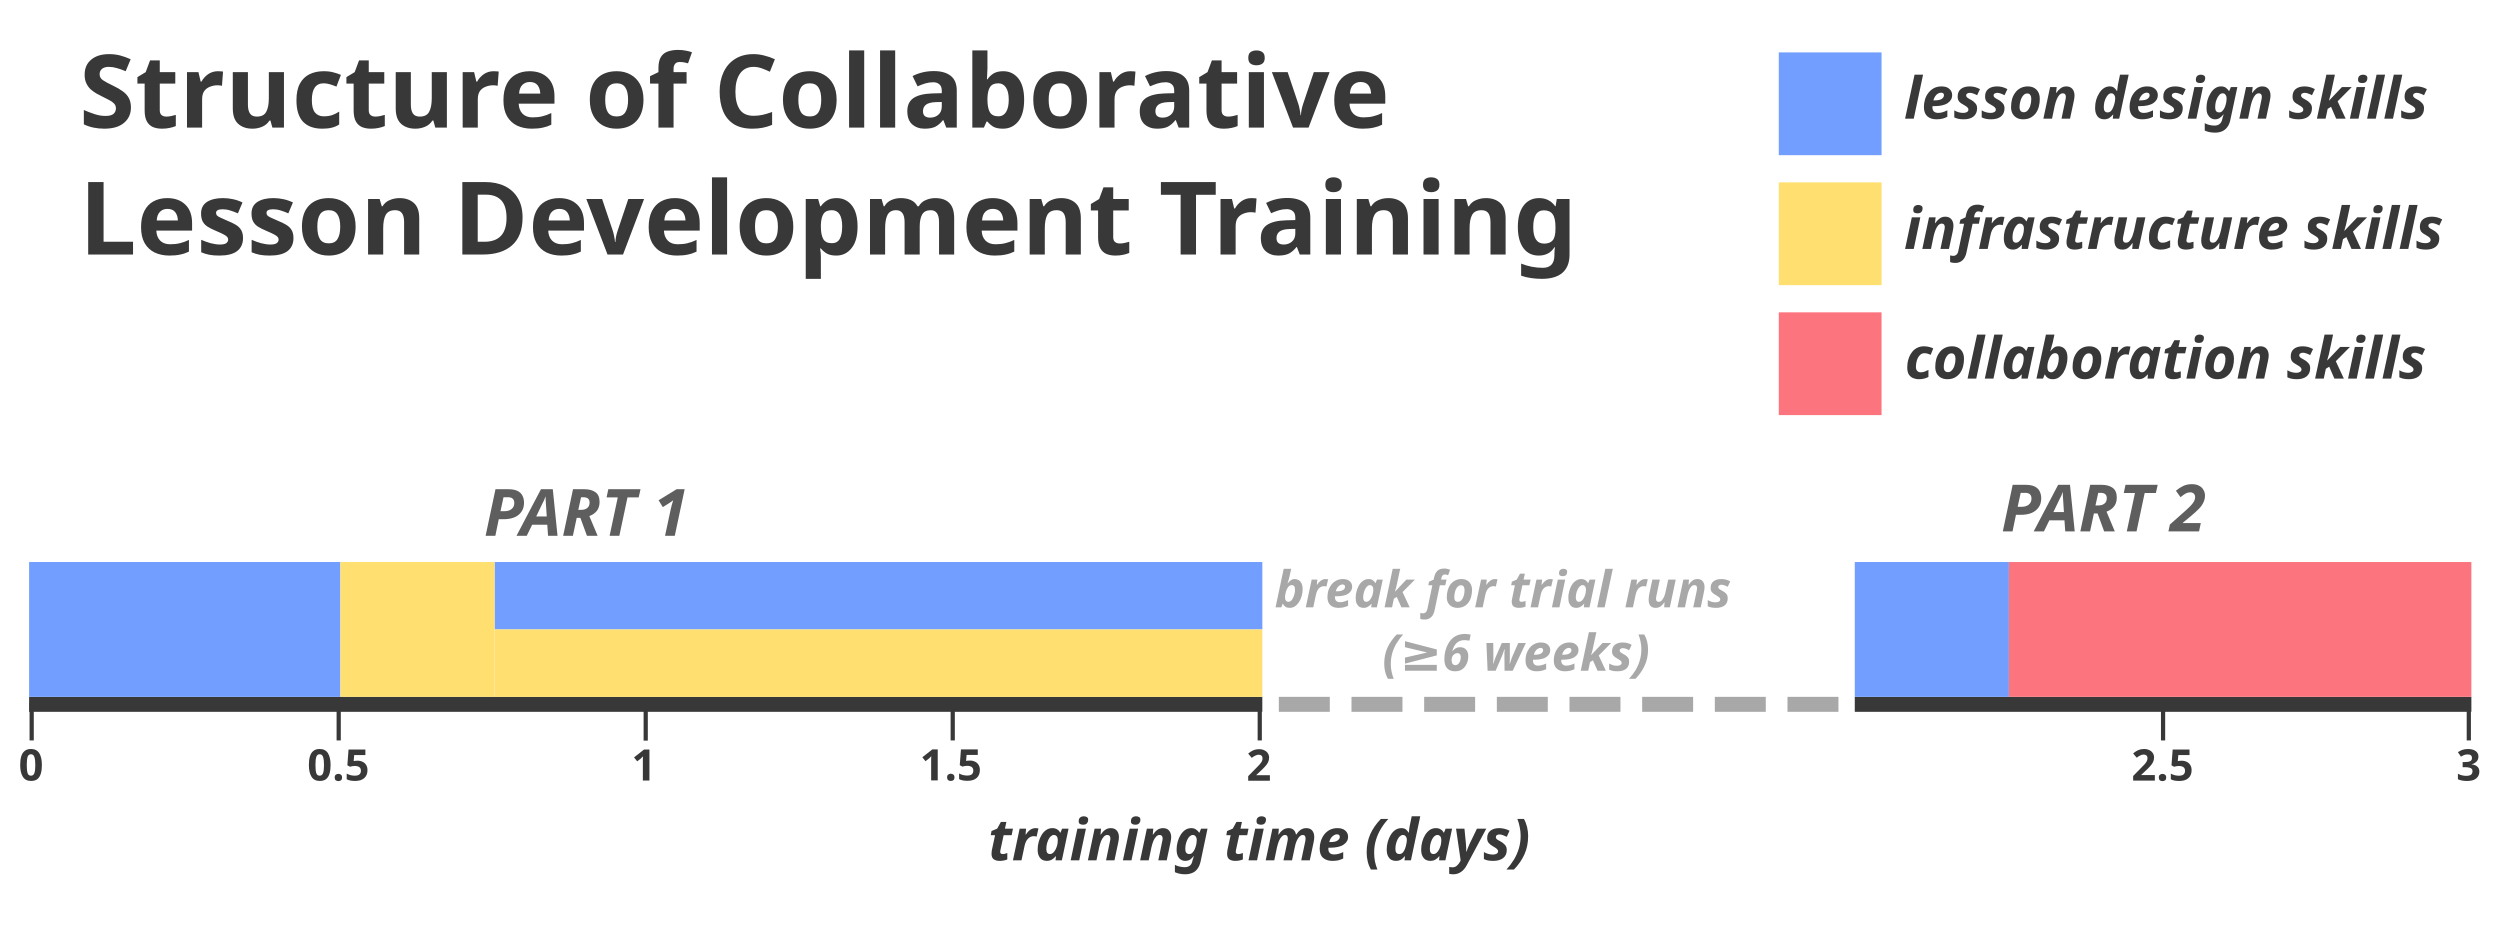
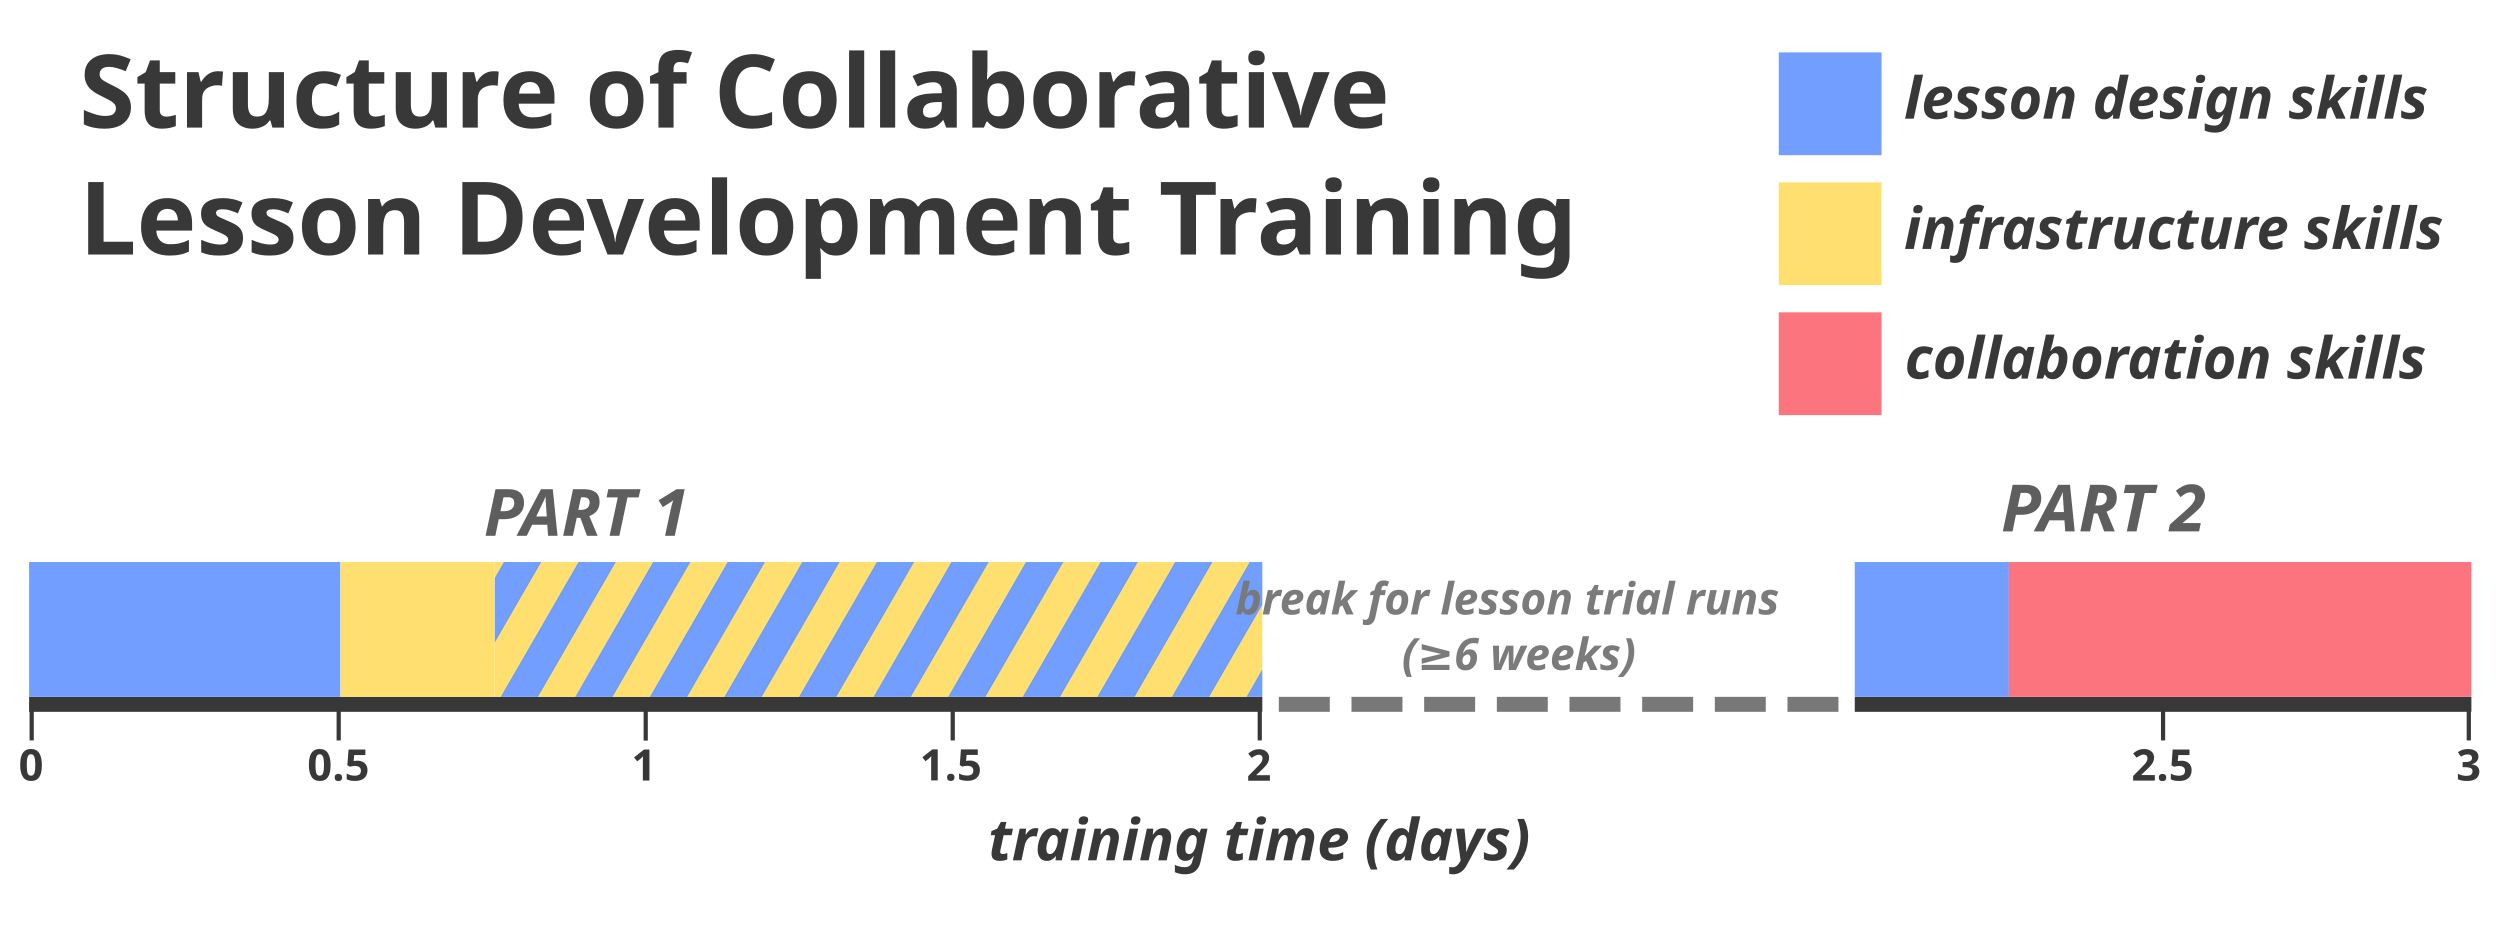
<svg xmlns="http://www.w3.org/2000/svg" xmlns:xlink="http://www.w3.org/1999/xlink" width="297mm" height="110mm" viewBox="0 0 297 110" version="1.1" id="svg8">
  <defs id="defs2">
+     <pattern xlink:href="#pattern2979" id="pattern2985" patternTransform="matrix(0.07200287,0.04157074,-0.03490127,0.06045078,275.6377,479.7407)" />
    <linearGradient id="linearGradient1054-7">
      <stop style="stop-color:#ff4955;stop-opacity:1;" offset="0" id="stop1050" />
      <stop style="stop-color:#ff4955;stop-opacity:0;" offset="1" id="stop1052" />
    </linearGradient>
    <linearGradient xlink:href="#linearGradient1054-7" id="linearGradient1056" x1="237.259" y1="98.393" x2="237.259" y2="81.555" gradientUnits="userSpaceOnUse" gradientTransform="translate(1.8029174e-4)" />
+     <pattern patternUnits="userSpaceOnUse" width="75.591" height="215.098" patternTransform="translate(265.5361,457.9588)" id="pattern2979">
+       <rect style="fill:#719eff;fill-opacity:1;stroke:none;stroke-width:3.78;stroke-linejoin:round;stroke-miterlimit:4;stroke-dasharray:none;stroke-opacity:0" id="rect915-7" width="37.795" height="215.098" x="0" y="0" />
+       <rect style="fill:#ffdf70;fill-opacity:1;stroke:none;stroke-width:3.78;stroke-linejoin:round" id="rect915-84-6" width="37.795" height="215.098" x="37.795" y="0" />
+     </pattern>
  </defs>
  <g id="layer1">
    <g id="g1779" transform="translate(0.7109547,4.702018)">
      <rect style="fill:#383838;fill-opacity:1;stroke:none;stroke-width:1;stroke-linejoin:round" id="rect833" width="146.505" height="1.779" x="2.747" y="78.084" />
      <rect style="fill:#383838;fill-opacity:1;stroke:none;stroke-width:1;stroke-linejoin:round" id="rect833-0" width="73.253" height="1.779" x="219.636" y="78.084" />
-       <rect style="fill:#a8a8a8;fill-opacity:1;stroke:none;stroke-width:1;stroke-linejoin:round;stroke-miterlimit:4;stroke-dasharray:none" id="rect833-0-5" width="6.054" height="1.779" x="177.113" y="78.084" />
-       <rect style="fill:#a8a8a8;fill-opacity:1;stroke:none;stroke-width:1;stroke-linejoin:round;stroke-miterlimit:4;stroke-dasharray:none" id="rect833-0-5-4" width="6.054" height="1.779" x="194.378" y="78.084" />
-       <rect style="fill:#a8a8a8;fill-opacity:1;stroke:none;stroke-width:1;stroke-linejoin:round;stroke-miterlimit:4;stroke-dasharray:none" id="rect833-0-5-1" width="6.054" height="1.779" x="203.01" y="78.084" />
-       <rect style="fill:#a8a8a8;fill-opacity:1;stroke:none;stroke-width:1;stroke-linejoin:round;stroke-miterlimit:4;stroke-dasharray:none" id="rect833-0-5-7" width="6.054" height="1.779" x="211.643" y="78.084" />
+       <rect style="fill:#787878;fill-opacity:1;stroke:none;stroke-width:1;stroke-linejoin:round;stroke-miterlimit:4;stroke-dasharray:none" id="rect833-0-5" width="6.054" height="1.779" x="177.113" y="78.084" />
+       <rect style="fill:#787878;fill-opacity:1;stroke:none;stroke-width:1;stroke-linejoin:round;stroke-miterlimit:4;stroke-dasharray:none" id="rect833-0-5-4" width="6.054" height="1.779" x="194.378" y="78.084" />
+       <rect style="fill:#787878;fill-opacity:1;stroke:none;stroke-width:1;stroke-linejoin:round;stroke-miterlimit:4;stroke-dasharray:none" id="rect833-0-5-1" width="6.054" height="1.779" x="203.01" y="78.084" />
+       <rect style="fill:#787878;fill-opacity:1;stroke:none;stroke-width:1;stroke-linejoin:round;stroke-miterlimit:4;stroke-dasharray:none" id="rect833-0-5-7" width="6.054" height="1.779" x="211.643" y="78.084" />
      <g id="g1680" transform="matrix(1.220879,0,0,1.220879,-22.67856,-59.3536)" style="stroke-width:0.819">
        <rect style="fill:#719eff;fill-opacity:1;stroke:none;stroke-width:0.819;stroke-linejoin:round;stroke-miterlimit:4;stroke-dasharray:none;stroke-opacity:0" id="rect915" width="30.293" height="13.119" x="20.825" y="99.453" />
-         <rect style="fill:#719eff;fill-opacity:1;stroke:none;stroke-width:0.819;stroke-linejoin:round" id="rect915-8" width="74.71" height="6.56" x="66.118" y="99.453" />
-         <rect style="fill:#ffdf70;fill-opacity:1;stroke:none;stroke-width:0.819;stroke-linejoin:round" id="rect915-8-6" width="74.71" height="6.56" x="66.118" y="106.013" />
+         <rect style="fill:url(#pattern2985);fill-opacity:1;stroke:none;stroke-width:0.819;stroke-linejoin:round" id="rect915-8" width="74.71" height="13.119" x="66.116" y="99.453" />
        <rect style="fill:#ffdf70;fill-opacity:1;stroke:none;stroke-width:0.819;stroke-linejoin:round" id="rect915-84" width="15" height="13.119" x="51.118" y="99.453" />
      </g>
      <g id="g1674" transform="matrix(1.220879,0,0,1.220879,-22.67856,-59.3536)" style="stroke-width:0.819">
        <rect style="fill:#719eff;fill-opacity:1;stroke:none;stroke-width:0.819;stroke-linejoin:round" id="rect915-0" width="15" height="13.119" x="198.475" y="99.453" />
        <rect style="fill:#fc757e;fill-opacity:1;stroke:none;stroke-width:0.819;stroke-linejoin:round" id="rect915-0-0" width="45" height="13.119" x="213.475" y="99.453" />
      </g>
      <path style="fill:none;stroke:#383838;stroke-width:0.5;stroke-linecap:butt;stroke-linejoin:miter;stroke-miterlimit:4;stroke-dasharray:none;stroke-opacity:1" d="m 3.052,78.863 v 4.398" id="path1169" />
      <path style="fill:none;stroke:#383838;stroke-width:0.5;stroke-linecap:butt;stroke-linejoin:miter;stroke-miterlimit:4;stroke-dasharray:none;stroke-opacity:1" d="m 39.526,78.863 v 4.398" id="path1169-0" />
      <path style="fill:none;stroke:#383838;stroke-width:0.5;stroke-linecap:butt;stroke-linejoin:miter;stroke-miterlimit:4;stroke-dasharray:none;stroke-opacity:1" d="m 112.473,78.863 v 4.398" id="path1169-1" />
      <path style="fill:none;stroke:#383838;stroke-width:0.5;stroke-linecap:butt;stroke-linejoin:miter;stroke-miterlimit:4;stroke-dasharray:none;stroke-opacity:1" d="m 148.947,78.863 v 4.398" id="path1169-9" />
      <path style="fill:none;stroke:#383838;stroke-width:0.5;stroke-linecap:butt;stroke-linejoin:miter;stroke-miterlimit:4;stroke-dasharray:none;stroke-opacity:1" d="m 292.583,78.863 v 4.398" id="path1169-9-4" />
      <path style="fill:none;stroke:#383838;stroke-width:0.5;stroke-linecap:butt;stroke-linejoin:miter;stroke-miterlimit:4;stroke-dasharray:none;stroke-opacity:1" d="m 256.262,78.863 v 4.398" id="path1169-9-4-3" />
      <path style="fill:none;stroke:#383838;stroke-width:0.5;stroke-linecap:butt;stroke-linejoin:miter;stroke-miterlimit:4;stroke-dasharray:none;stroke-opacity:1" d="m 75.999,78.886 v 4.398" id="path1169-1-2" />
      <text xml:space="preserve" style="font-weight:600;font-size:12.059px;line-height:1.25;font-family:Mulish;-inkscape-font-specification:'Mulish Semi-Bold';fill:#383838;fill-opacity:1;stroke-width:0.265" x="35.797" y="88.03" id="text1280">
        <tspan id="tspan1278" x="35.797" y="88.03" style="font-size:5.168px;fill:#383838;fill-opacity:1;stroke-width:0.265">0.5</tspan>
      </text>
      <text xml:space="preserve" style="font-weight:600;font-size:12.059px;line-height:1.25;font-family:Mulish;-inkscape-font-specification:'Mulish Semi-Bold';fill:#383838;fill-opacity:1;stroke-width:0.265" x="74.299" y="88.03" id="text1280-1">
        <tspan id="tspan1278-3" x="74.299" y="88.03" style="font-size:5.168px;fill:#383838;fill-opacity:1;stroke-width:0.265">1</tspan>
      </text>
      <text xml:space="preserve" style="font-weight:600;font-size:12.059px;line-height:1.25;font-family:Mulish;-inkscape-font-specification:'Mulish Semi-Bold';fill:#383838;fill-opacity:1;stroke-width:0.265" x="1.501" y="88.03" id="text1280-8">
        <tspan id="tspan1278-8" x="1.501" y="88.03" style="font-size:5.168px;fill:#383838;fill-opacity:1;stroke-width:0.265">0</tspan>
      </text>
      <text xml:space="preserve" style="font-weight:600;font-size:12.059px;line-height:1.25;font-family:Mulish;-inkscape-font-specification:'Mulish Semi-Bold';fill:#383838;fill-opacity:1;stroke-width:0.265" x="108.551" y="88.012" id="text1280-9">
        <tspan id="tspan1278-4" x="108.551" y="88.012" style="font-size:5.168px;fill:#383838;fill-opacity:1;stroke-width:0.265">1.5</tspan>
      </text>
      <text xml:space="preserve" style="font-weight:600;font-size:12.059px;line-height:1.25;font-family:Mulish;-inkscape-font-specification:'Mulish Semi-Bold';fill:#383838;fill-opacity:1;stroke-width:0.265" x="147.37" y="88.051" id="text1280-3">
        <tspan id="tspan1278-9" x="147.37" y="88.051" style="font-size:5.168px;fill:#383838;fill-opacity:1;stroke-width:0.265">2</tspan>
      </text>
      <text xml:space="preserve" style="font-weight:600;font-size:12.059px;line-height:1.25;font-family:Mulish;-inkscape-font-specification:'Mulish Semi-Bold';fill:#383838;fill-opacity:1;stroke-width:0.265" x="252.505" y="88.033" id="text1280-5">
        <tspan id="tspan1278-1" x="252.505" y="88.033" style="font-size:5.168px;fill:#383838;fill-opacity:1;stroke-width:0.265">2.5</tspan>
      </text>
-       <rect style="fill:#a8a8a8;fill-opacity:1;stroke:none;stroke-width:1;stroke-linejoin:round;stroke-miterlimit:4;stroke-dasharray:none" id="rect833-0-5-13" width="6.054" height="1.779" x="151.215" y="78.084" />
-       <rect style="fill:#a8a8a8;fill-opacity:1;stroke:none;stroke-width:1;stroke-linejoin:round;stroke-miterlimit:4;stroke-dasharray:none" id="rect833-0-5-4-2" width="6.054" height="1.779" x="159.847" y="78.084" />
-       <rect style="fill:#a8a8a8;fill-opacity:1;stroke:none;stroke-width:1;stroke-linejoin:round;stroke-miterlimit:4;stroke-dasharray:none" id="rect833-0-5-1-6" width="6.054" height="1.779" x="168.48" y="78.084" />
-       <rect style="fill:#a8a8a8;fill-opacity:1;stroke:none;stroke-width:1;stroke-linejoin:round;stroke-miterlimit:4;stroke-dasharray:none" id="rect833-0-5-7-9" width="6.054" height="1.779" x="185.745" y="78.084" />
+       <rect style="fill:#787878;fill-opacity:1;stroke:none;stroke-width:1;stroke-linejoin:round;stroke-miterlimit:4;stroke-dasharray:none" id="rect833-0-5-13" width="6.054" height="1.779" x="151.215" y="78.084" />
+       <rect style="fill:#787878;fill-opacity:1;stroke:none;stroke-width:1;stroke-linejoin:round;stroke-miterlimit:4;stroke-dasharray:none" id="rect833-0-5-4-2" width="6.054" height="1.779" x="159.847" y="78.084" />
+       <rect style="fill:#787878;fill-opacity:1;stroke:none;stroke-width:1;stroke-linejoin:round;stroke-miterlimit:4;stroke-dasharray:none" id="rect833-0-5-1-6" width="6.054" height="1.779" x="168.48" y="78.084" />
+       <rect style="fill:#787878;fill-opacity:1;stroke:none;stroke-width:1;stroke-linejoin:round;stroke-miterlimit:4;stroke-dasharray:none" id="rect833-0-5-7-9" width="6.054" height="1.779" x="185.745" y="78.084" />
      <text xml:space="preserve" style="font-weight:600;font-size:12.059px;line-height:1.25;font-family:Mulish;-inkscape-font-specification:'Mulish Semi-Bold';fill:#383838;fill-opacity:1;stroke-width:0.265" x="291.084" y="88.033" id="text1280-5-1">
        <tspan id="tspan1278-1-4" x="291.084" y="88.033" style="font-size:5.168px;fill:#383838;fill-opacity:1;stroke-width:0.265">3</tspan>
      </text>
      <text xml:space="preserve" style="font-weight:600;font-size:6.891px;line-height:1.25;font-family:Mulish;-inkscape-font-specification:'Mulish Semi-Bold';stroke-width:0.265" x="116.675" y="97.507" id="text1412">
        <tspan id="tspan1410" x="116.675" y="97.507" style="font-style:italic;font-variant:normal;font-weight:600;font-stretch:normal;font-size:6.891px;font-family:Mulish;-inkscape-font-specification:'Mulish Semi-Bold Italic';fill:#383838;fill-opacity:1;stroke-width:0.265">training time (days)</tspan>
      </text>
-       <text xml:space="preserve" style="font-weight:600;font-size:6.03px;line-height:1.25;font-family:Mulish;-inkscape-font-specification:'Mulish Semi-Bold';stroke-width:0.265" x="184.891" y="67.449" id="text1412-9">
-         <tspan id="tspan1410-3" x="184.891" y="67.449" style="font-style:italic;font-variant:normal;font-weight:bold;font-stretch:normal;font-size:6.03px;font-family:Mulish;-inkscape-font-specification:'Mulish Bold Italic';text-align:center;text-anchor:middle;fill:#a8a8a8;fill-opacity:1;stroke-width:0.265">break for trial runs</tspan>
-         <tspan x="184.891" y="74.986" style="font-style:italic;font-variant:normal;font-weight:bold;font-stretch:normal;font-size:6.03px;font-family:Mulish;-inkscape-font-specification:'Mulish Bold Italic';text-align:center;text-anchor:middle;fill:#a8a8a8;fill-opacity:1;stroke-width:0.265" id="tspan1450">(≥6 weeks)</tspan>
+       <text xml:space="preserve" style="font-weight:600;font-size:5.275px;line-height:1.25;font-family:Mulish;-inkscape-font-specification:'Mulish Semi-Bold';stroke-width:0.265;fill:#787878;fill-opacity:0.973;" x="184.537" y="68.295" id="text1412-9">
+         <tspan id="tspan1410-3" x="184.537" y="68.295" style="font-style:italic;font-variant:normal;font-weight:bold;font-stretch:normal;font-size:5.275px;font-family:Mulish;-inkscape-font-specification:'Mulish Bold Italic';text-align:center;text-anchor:middle;fill:#787878;fill-opacity:0.973;stroke-width:0.265;">break for lesson trial runs</tspan>
+         <tspan x="184.537" y="74.889" style="font-style:italic;font-variant:normal;font-weight:bold;font-stretch:normal;font-size:5.275px;font-family:Mulish;-inkscape-font-specification:'Mulish Bold Italic';text-align:center;text-anchor:middle;fill:#787878;fill-opacity:0.973;stroke-width:0.265;" id="tspan1450">(≥6 weeks)</tspan>
      </text>
      <g id="g1582" transform="matrix(1.220879,0,0,1.220879,-39.32355,-59.3536)" style="stroke-width:0.819">
        <rect style="fill:#719eff;fill-opacity:1;stroke:none;stroke-width:0.819;stroke-linejoin:round;stroke-miterlimit:4;stroke-dasharray:none;stroke-opacity:0" id="rect915-06" width="10" height="10" x="204.715" y="49.864" />
        <text xml:space="preserve" style="font-weight:600;font-size:5.644px;line-height:1.25;font-family:Mulish;-inkscape-font-specification:'Mulish Semi-Bold';stroke-width:0.217" x="216.91" y="56.312" id="text1412-0">
          <tspan id="tspan1410-2" x="216.91" y="56.312" style="font-style:italic;font-variant:normal;font-weight:600;font-stretch:normal;font-size:5.644px;font-family:Mulish;-inkscape-font-specification:'Mulish Semi-Bold Italic';fill:#383838;fill-opacity:1;stroke-width:0.217">lesson design skills</tspan>
        </text>
      </g>
      <g id="g1587" transform="matrix(1.220879,0,0,1.220879,-39.32355,-56.12336)" style="stroke-width:0.819">
        <rect style="fill:#ffdf70;fill-opacity:1;stroke:none;stroke-width:0.819;stroke-linejoin:round;stroke-miterlimit:4;stroke-dasharray:none;stroke-opacity:0" id="rect915-06-4" width="10" height="10" x="204.715" y="59.864" />
        <text xml:space="preserve" style="font-weight:600;font-size:5.644px;line-height:1.25;font-family:Mulish;-inkscape-font-specification:'Mulish Semi-Bold';stroke-width:0.217" x="216.91" y="66.346" id="text1412-0-9">
          <tspan id="tspan1410-2-5" x="216.91" y="66.346" style="font-style:italic;font-variant:normal;font-weight:600;font-stretch:normal;font-size:5.644px;font-family:Mulish;-inkscape-font-specification:'Mulish Semi-Bold Italic';fill:#383838;fill-opacity:1;stroke-width:0.217">infrastructure skills</tspan>
        </text>
      </g>
      <g id="g1592" transform="matrix(1.220879,0,0,1.220879,-39.32355,-59.3536)" style="stroke-width:0.819">
        <rect style="fill:#fc757e;fill-opacity:1;stroke:none;stroke-width:0.819;stroke-linejoin:round;stroke-miterlimit:4;stroke-dasharray:none;stroke-opacity:0" id="rect915-06-9" width="10" height="10" x="204.715" y="75.156" />
        <text xml:space="preserve" style="font-weight:600;font-size:5.644px;line-height:1.25;font-family:Mulish;-inkscape-font-specification:'Mulish Semi-Bold';stroke-width:0.217" x="216.966" y="81.604" id="text1412-0-0">
          <tspan id="tspan1410-2-2" x="216.966" y="81.604" style="font-style:italic;font-variant:normal;font-weight:600;font-stretch:normal;font-size:5.644px;font-family:Mulish;-inkscape-font-specification:'Mulish Semi-Bold Italic';fill:#383838;fill-opacity:1;stroke-width:0.217">collaboration skills</tspan>
        </text>
      </g>
      <text xml:space="preserve" style="font-weight:600;font-size:7.753px;line-height:1.25;font-family:Mulish;-inkscape-font-specification:'Mulish Semi-Bold';fill:#383838;fill-opacity:0.808;stroke-width:0.265" x="76" y="58.949" id="text1412-9-8">
        <tspan x="76" y="58.949" style="font-style:italic;font-variant:normal;font-weight:800;font-stretch:normal;font-size:7.753px;font-family:Mulish;-inkscape-font-specification:'Mulish Ultra-Bold Italic';text-align:center;text-anchor:middle;fill:#383838;fill-opacity:0.808;stroke-width:0.265" id="tspan1450-7">PART 1</tspan>
      </text>
      <text xml:space="preserve" style="font-weight:600;font-size:7.753px;line-height:1.25;font-family:Mulish;-inkscape-font-specification:'Mulish Semi-Bold';fill:#383838;fill-opacity:0.808;stroke-width:0.265" x="256.243" y="58.425" id="text1412-9-8-8">
        <tspan x="256.243" y="58.425" style="font-style:italic;font-variant:normal;font-weight:800;font-stretch:normal;font-size:7.753px;font-family:Mulish;-inkscape-font-specification:'Mulish Ultra-Bold Italic';text-align:center;text-anchor:middle;fill:#383838;fill-opacity:0.808;stroke-width:0.265" id="tspan1450-7-8">PART 2</tspan>
      </text>
      <text xml:space="preserve" style="font-weight:600;font-size:12.059px;line-height:1.25;font-family:Mulish;-inkscape-font-specification:'Mulish Semi-Bold';stroke-width:0.265" x="8.688" y="10.461" id="text1684">
        <tspan x="8.688" y="10.461" style="font-style:normal;font-variant:normal;font-weight:bold;font-stretch:normal;font-family:Mulish;-inkscape-font-specification:'Mulish Bold';fill:#383838;fill-opacity:1;stroke-width:0.265" id="tspan1688" dx="0 0 0 0 0 0 0 0 0 0 0 0 0 6.682551e-09">Structure of Collaborative </tspan>
        <tspan x="8.688" y="25.535" style="font-style:normal;font-variant:normal;font-weight:bold;font-stretch:normal;font-family:Mulish;-inkscape-font-specification:'Mulish Bold';fill:#383838;fill-opacity:1;stroke-width:0.265" id="tspan1686">Lesson Development Training</tspan>
      </text>
    </g>
  </g>
</svg>
